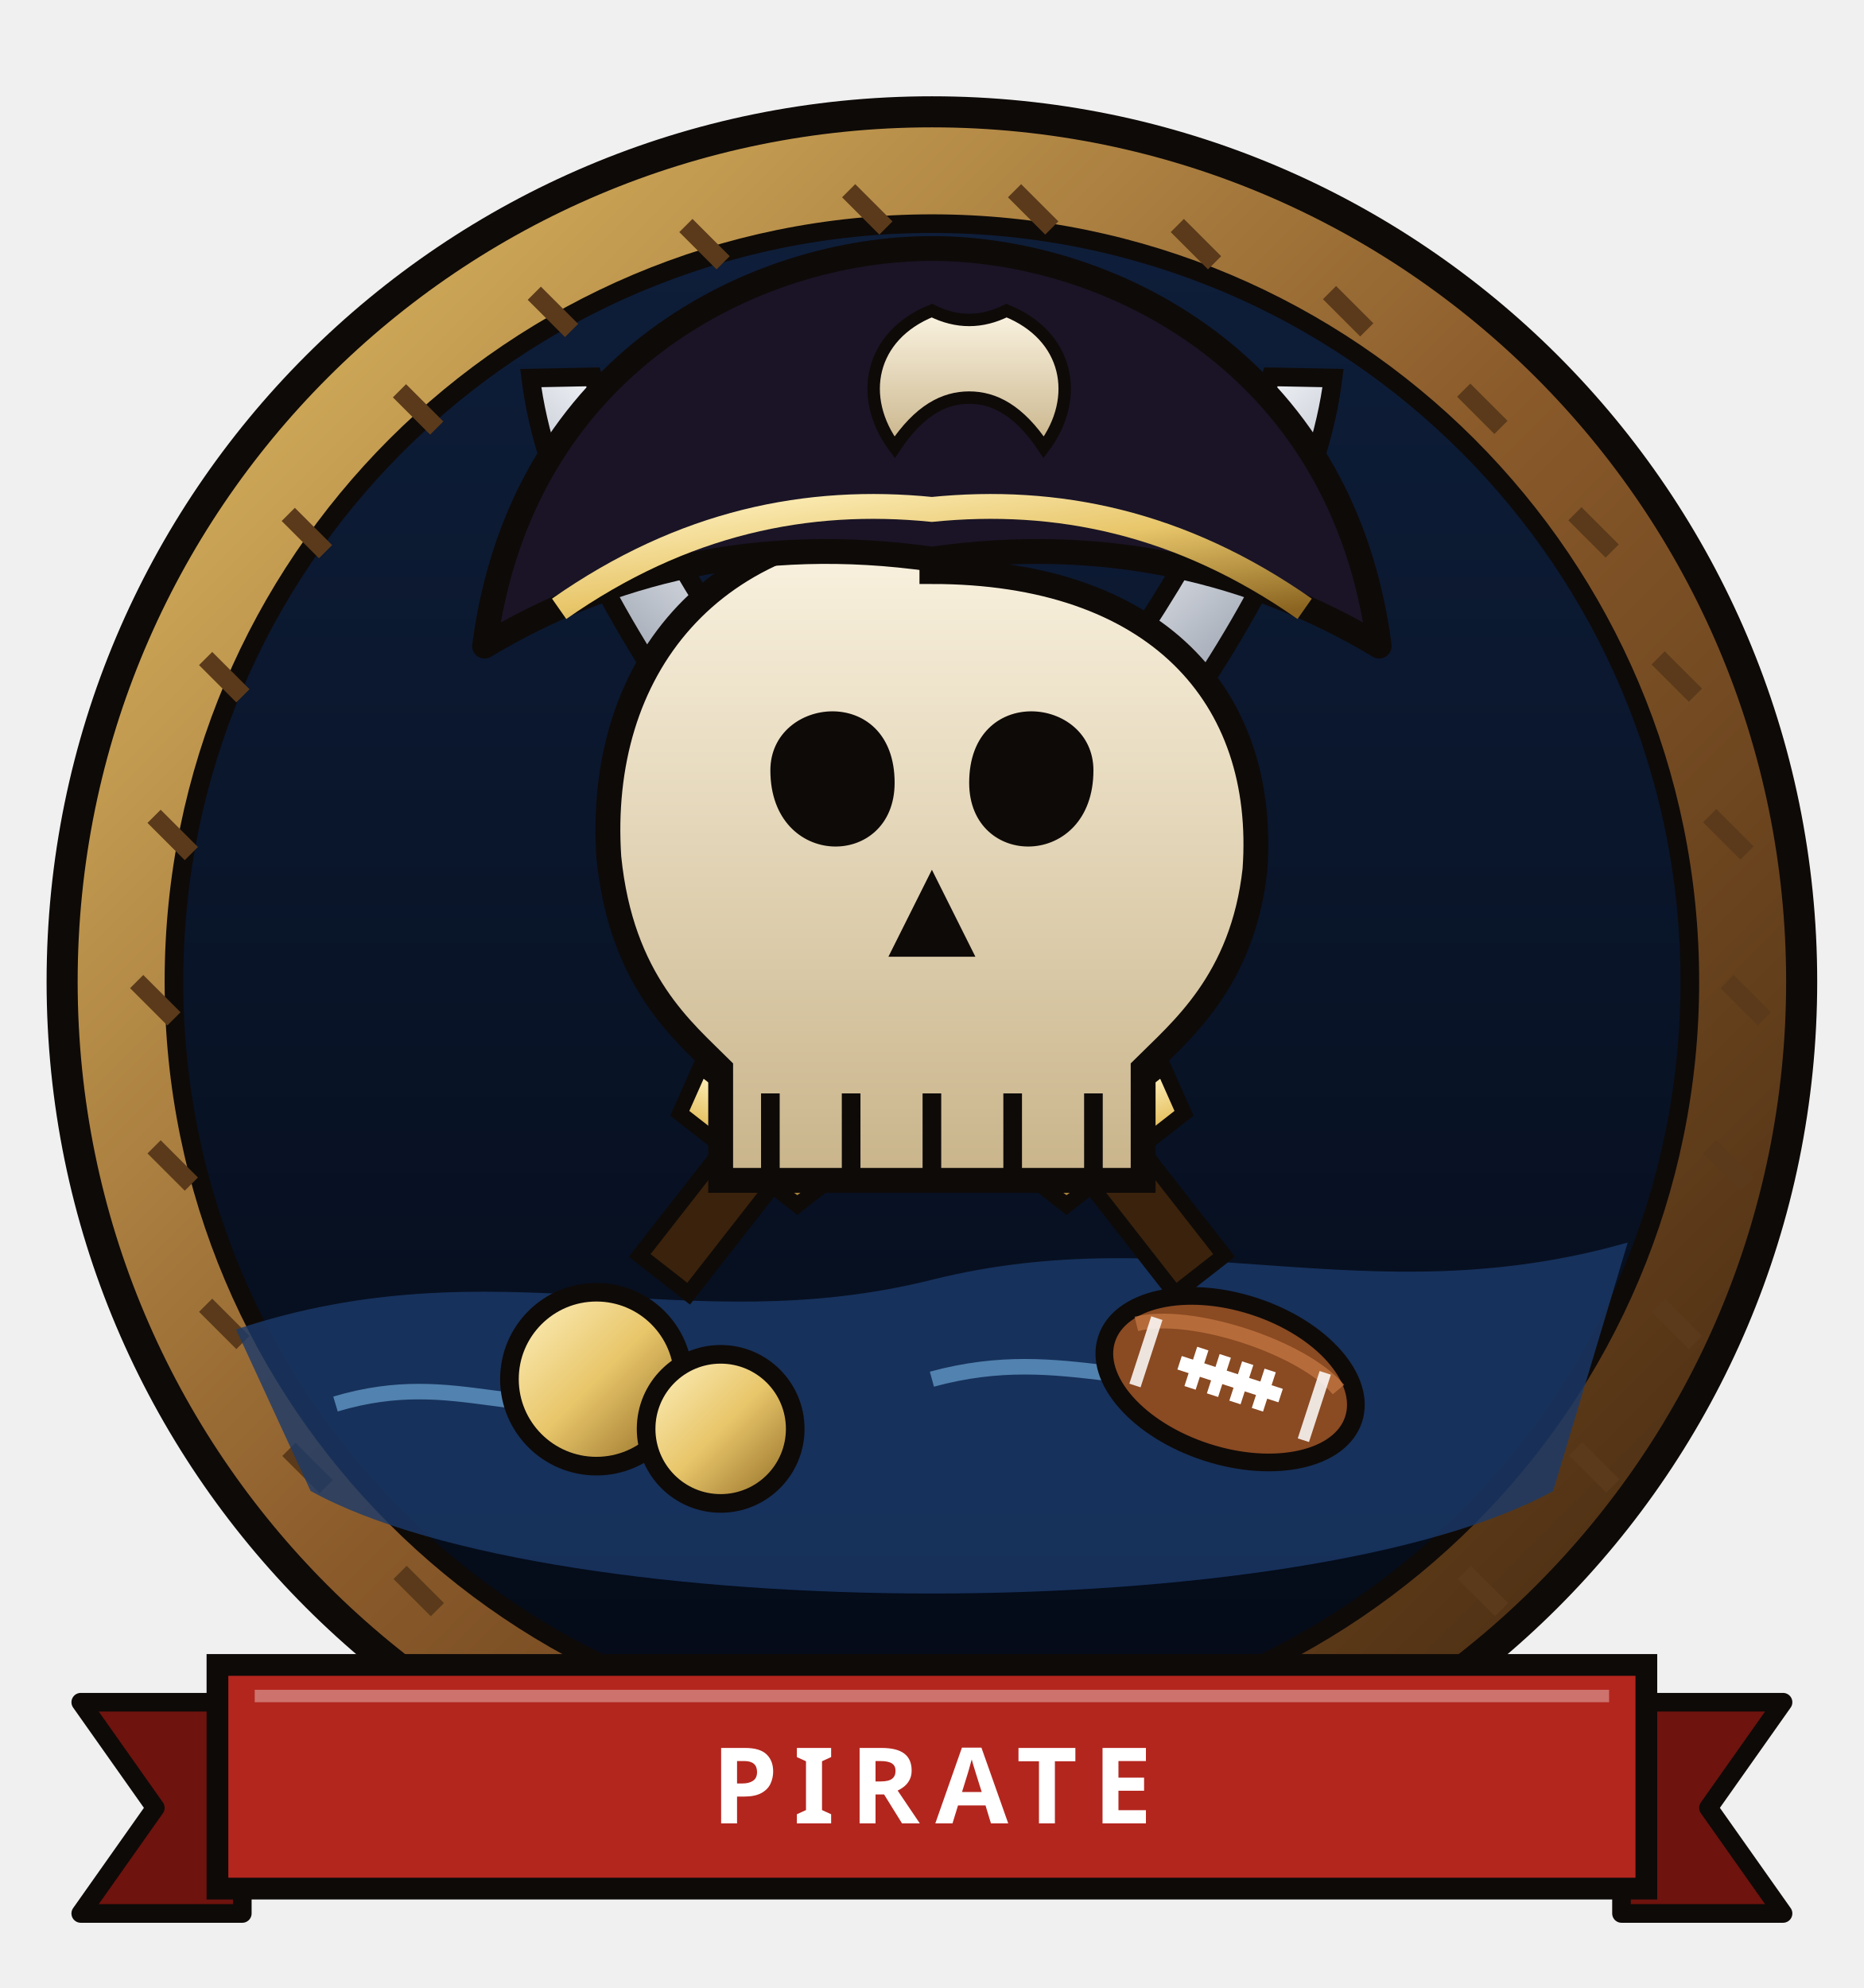
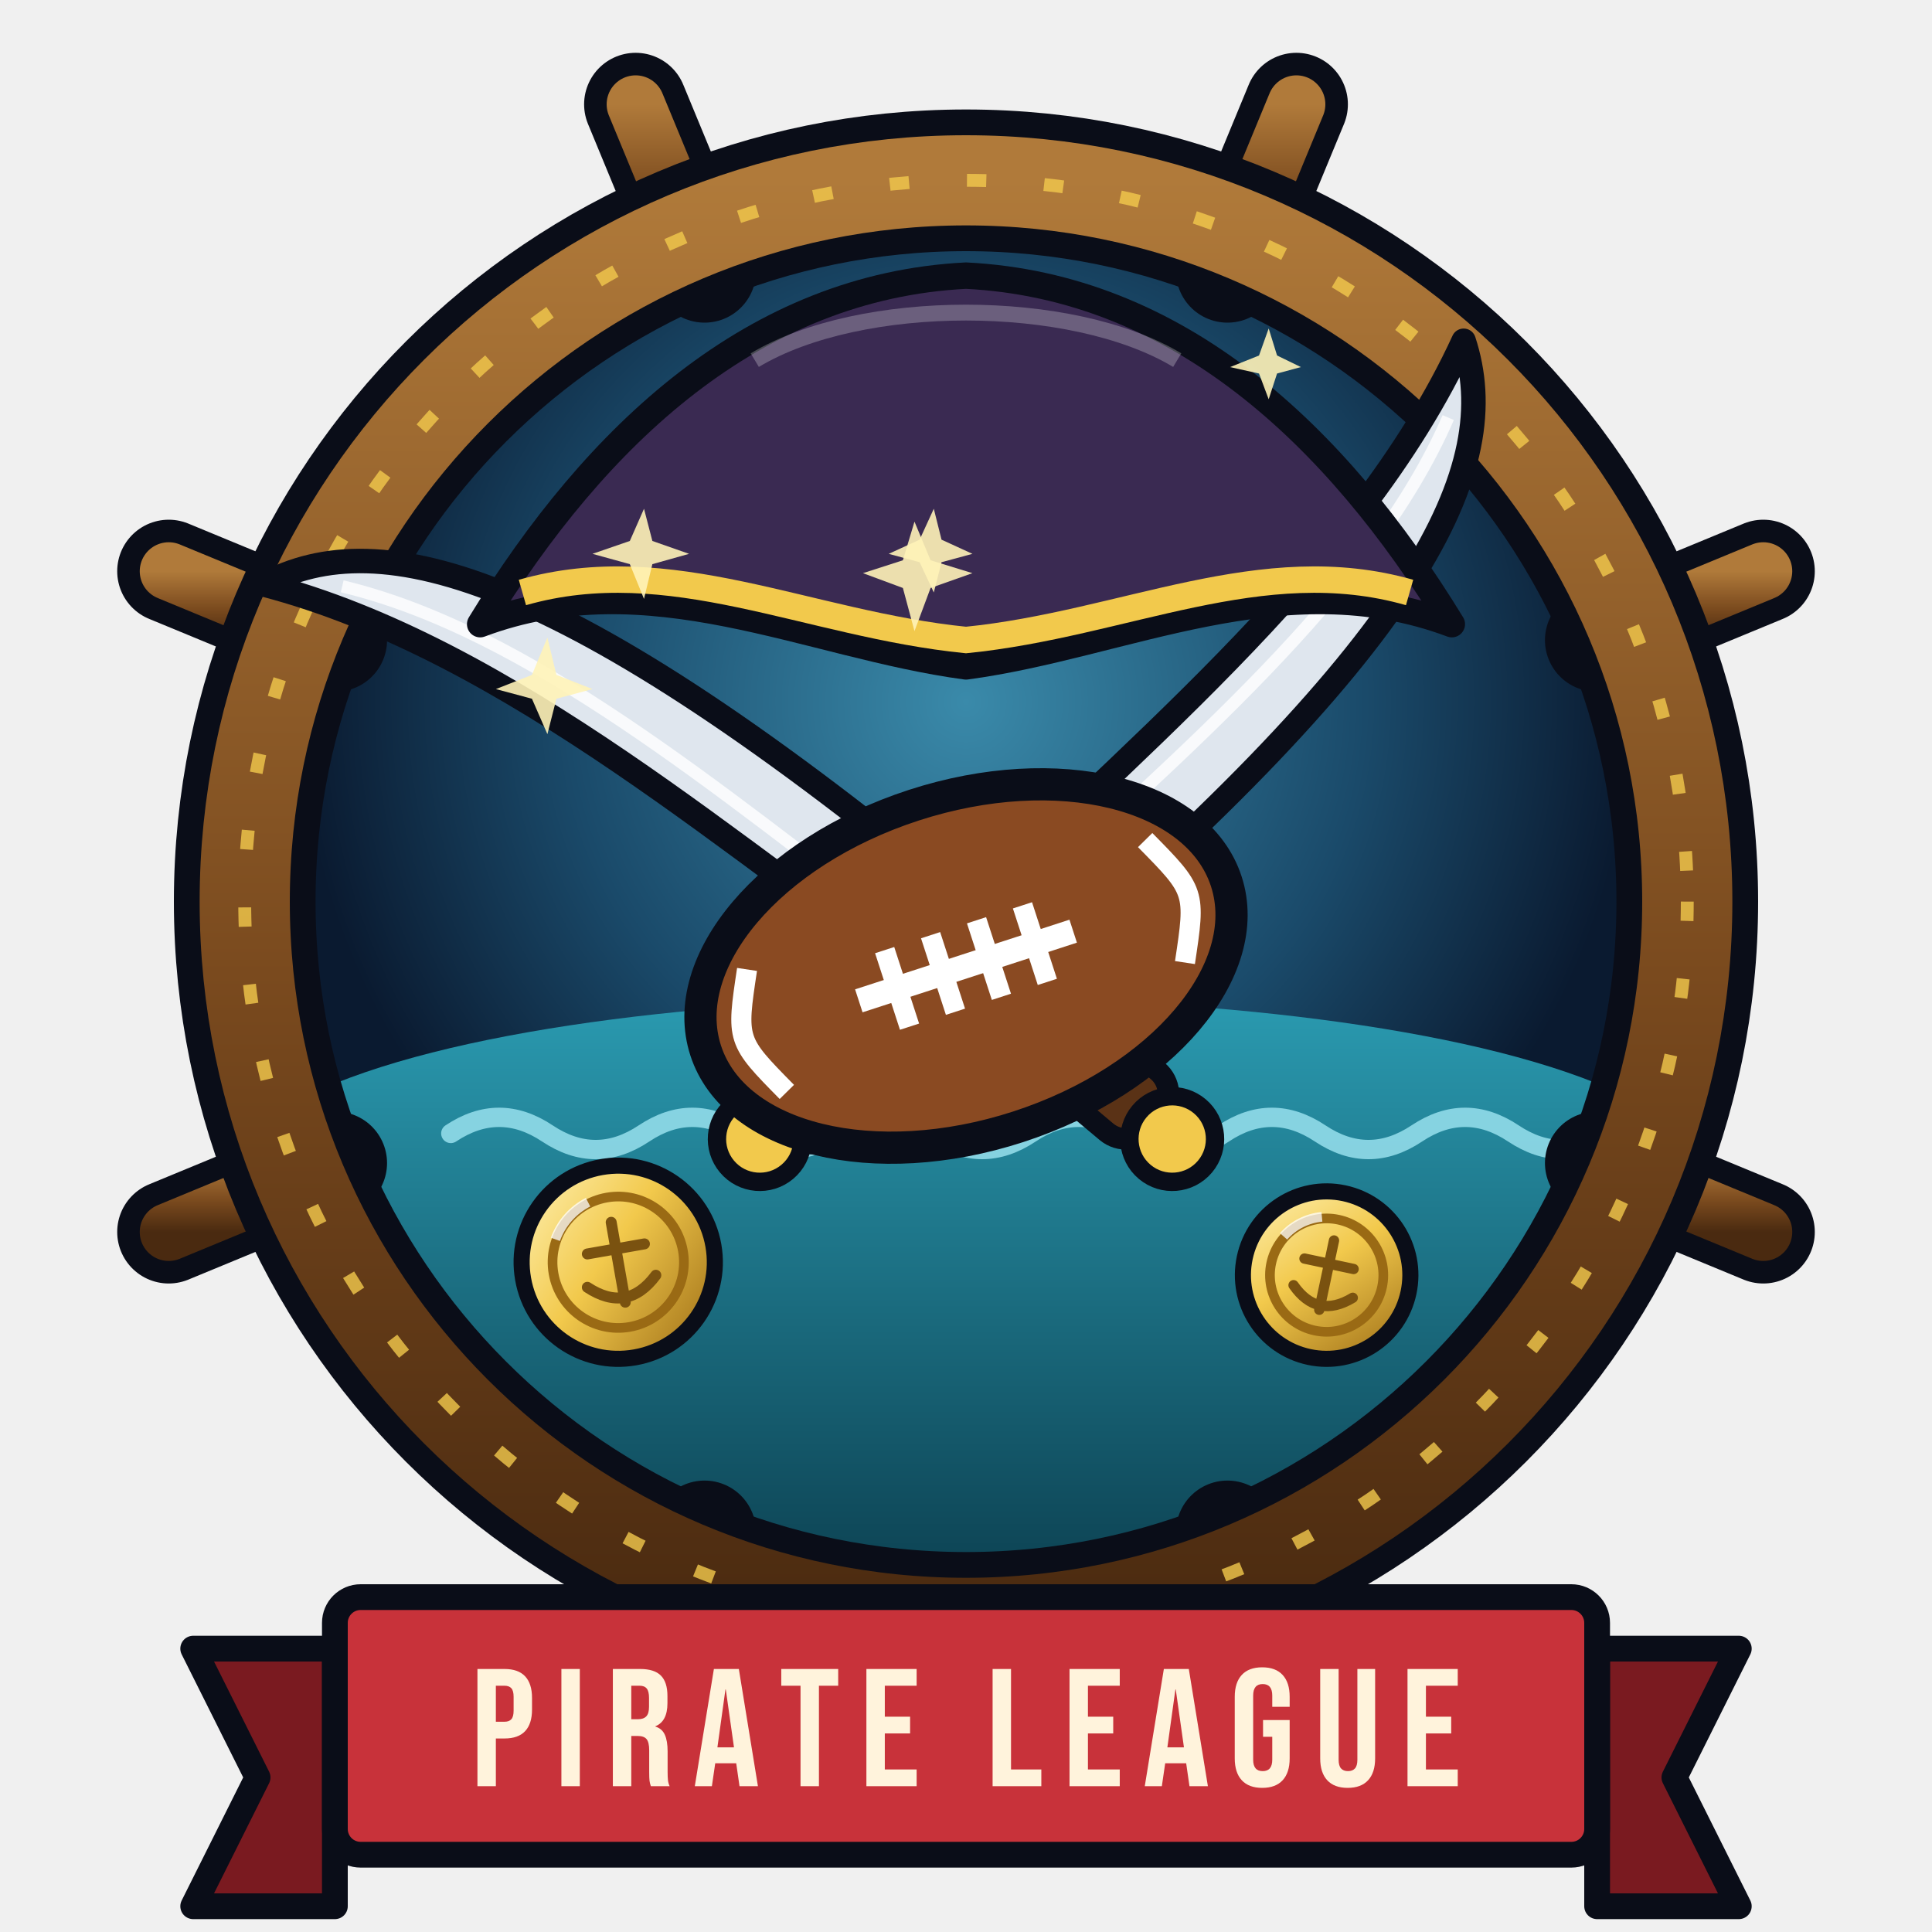
- <svg xmlns="http://www.w3.org/2000/svg" viewBox="0 0 300 320" width="300" height="320" role="img" aria-label="Pirate league emblem">
+ <svg xmlns="http://www.w3.org/2000/svg" viewBox="0 0 300 300" width="300" height="300" role="img" aria-label="Pirate League emblem">
  <defs>
-     <linearGradient id="pr-bg" x1="0" y1="0" x2="0" y2="1">
-       <stop offset="0" stop-color="#0e1e3a" />
-       <stop offset="1" stop-color="#040a16" />
+     <linearGradient id="emgd" x1="0" y1="0" x2="1" y2="1">
+       <stop offset="0" stop-color="#fff3b8" />
+       <stop offset="0.45" stop-color="#f2c94c" />
+       <stop offset="1" stop-color="#9a6a14" />
    </linearGradient>
-     <linearGradient id="pr-rim" x1="0" y1="0" x2="1" y2="1">
-       <stop offset="0" stop-color="#e8c66a" />
-       <stop offset="0.5" stop-color="#8a5a2a" />
-       <stop offset="1" stop-color="#3a220c" />
+     <linearGradient id="emwd" x1="0" y1="0" x2="0" y2="1">
+       <stop offset="0" stop-color="#b07a3a" />
+       <stop offset="0.55" stop-color="#7a4a1e" />
+       <stop offset="1" stop-color="#4a2a10" />
    </linearGradient>
-     <linearGradient id="pr-bone" x1="0" y1="0" x2="0" y2="1">
-       <stop offset="0" stop-color="#fbf4e2" />
-       <stop offset="1" stop-color="#c9b48a" />
-     </linearGradient>
-     <linearGradient id="pr-steel" x1="0" y1="0" x2="1" y2="1">
-       <stop offset="0" stop-color="#f2f4f8" />
-       <stop offset="1" stop-color="#7a8494" />
-     </linearGradient>
-     <linearGradient id="pr-gold" x1="0" y1="0" x2="1" y2="1">
-       <stop offset="0" stop-color="#fff3c4" />
-       <stop offset="0.5" stop-color="#e8c66a" />
-       <stop offset="1" stop-color="#8a6420" />
+     <radialGradient id="embg" cx="50%" cy="35%" r="50%">
+       <stop offset="0" stop-color="#3a8aaa" />
+       <stop offset="0.6" stop-color="#1a4a6a" />
+       <stop offset="1" stop-color="#0a1a30" />
+     </radialGradient>
+     <linearGradient id="emsea" x1="0" y1="0" x2="0" y2="1">
+       <stop offset="0" stop-color="#2a9ab0" />
+       <stop offset="1" stop-color="#0a3a4a" />
    </linearGradient>
  </defs>
-   <circle cx="150" cy="158" r="140" fill="url(#pr-rim)" stroke="#0e0a08" stroke-width="5" />
-   <circle cx="150" cy="158" r="122" fill="url(#pr-bg)" stroke="#0e0a08" stroke-width="3" />
-   <path d="M278.0,158.0 l6,6" stroke="#5a3a1a" stroke-width="3" />
-   <path d="M275.2,184.6 l6,6" stroke="#5a3a1a" stroke-width="3" />
-   <path d="M266.9,210.1 l6,6" stroke="#5a3a1a" stroke-width="3" />
-   <path d="M253.6,233.2 l6,6" stroke="#5a3a1a" stroke-width="3" />
-   <path d="M235.7,253.1 l6,6" stroke="#5a3a1a" stroke-width="3" />
-   <path d="M214.0,268.8 l6,6" stroke="#5a3a1a" stroke-width="3" />
-   <path d="M189.6,279.7 l6,6" stroke="#5a3a1a" stroke-width="3" />
-   <path d="M163.4,285.3 l6,6" stroke="#5a3a1a" stroke-width="3" />
-   <path d="M136.6,285.3 l6,6" stroke="#5a3a1a" stroke-width="3" />
-   <path d="M110.5,279.7 l6,6" stroke="#5a3a1a" stroke-width="3" />
-   <path d="M86.0,268.9 l6,6" stroke="#5a3a1a" stroke-width="3" />
-   <path d="M64.4,253.1 l6,6" stroke="#5a3a1a" stroke-width="3" />
-   <path d="M46.5,233.3 l6,6" stroke="#5a3a1a" stroke-width="3" />
-   <path d="M33.1,210.1 l6,6" stroke="#5a3a1a" stroke-width="3" />
-   <path d="M24.8,184.6 l6,6" stroke="#5a3a1a" stroke-width="3" />
-   <path d="M22.0,158.0 l6,6" stroke="#5a3a1a" stroke-width="3" />
-   <path d="M24.8,131.4 l6,6" stroke="#5a3a1a" stroke-width="3" />
-   <path d="M33.1,106.0 l6,6" stroke="#5a3a1a" stroke-width="3" />
-   <path d="M46.4,82.8 l6,6" stroke="#5a3a1a" stroke-width="3" />
-   <path d="M64.3,62.9 l6,6" stroke="#5a3a1a" stroke-width="3" />
-   <path d="M86.0,47.2 l6,6" stroke="#5a3a1a" stroke-width="3" />
-   <path d="M110.4,36.3 l6,6" stroke="#5a3a1a" stroke-width="3" />
-   <path d="M136.6,30.7 l6,6" stroke="#5a3a1a" stroke-width="3" />
-   <path d="M163.3,30.7 l6,6" stroke="#5a3a1a" stroke-width="3" />
-   <path d="M189.5,36.3 l6,6" stroke="#5a3a1a" stroke-width="3" />
-   <path d="M214.0,47.1 l6,6" stroke="#5a3a1a" stroke-width="3" />
-   <path d="M235.6,62.8 l6,6" stroke="#5a3a1a" stroke-width="3" />
-   <path d="M253.5,82.7 l6,6" stroke="#5a3a1a" stroke-width="3" />
-   <path d="M266.9,105.9 l6,6" stroke="#5a3a1a" stroke-width="3" />
-   <path d="M275.2,131.3 l6,6" stroke="#5a3a1a" stroke-width="3" />
-   <path d="M38,214 C80,200 110,216 150,206 C190,196 220,212 262,200 L250,240 C210,262 90,262 50,240 Z" fill="#1a3a6a" opacity=".8" />
-   <path d="M54,226 c20,-6 30,4 50,-2 M150,222 c22,-6 34,4 56,-2" stroke="#7ab8e8" stroke-width="2.5" fill="none" opacity=".6" />
-   <g transform="translate(150,150) rotate(38)">
-     <path d="M-4,-110 C14,-80 14,-20 4,40 L-6,40 C0,-20 0,-70 -12,-104 Z" fill="url(#pr-steel)" stroke="#0e0a08" stroke-width="3" />
-     <path d="M-16,40 h28 l-2,8 h-24 Z" fill="url(#pr-gold)" stroke="#0e0a08" stroke-width="2.5" />
-     <rect x="-5" y="48" width="10" height="22" fill="#3a220c" stroke="#0e0a08" stroke-width="2.5" />
+   <circle cx="150" cy="140" r="104" fill="url(#embg)" stroke="#0a0d18" stroke-width="5" />
+   <path d="M48,170 C90,150 210,150 252,170 A104,104 0 0 1 48,170 Z" fill="url(#emsea)" />
+   <path d="M70,176 q7.5,-5 15.0,0 q7.5,5 15.0,0 q7.5,-5 15.0,0 q7.5,5 15.0,0 q7.5,-5 15.0,0 q7.5,5 15.0,0 q7.5,-5 15.0,0 q7.5,5 15.0,0 q7.5,-5 15.0,0 q7.5,5 15.0,0 q7.5,-5 15.0,0 q7.5,5 15.0,0" stroke="#9fe6f2" stroke-width="3" fill="none" stroke-linecap="round" opacity="0.8" />
+   <path d="M247.9,180.6 L273.8,191.3" stroke="#0a0d18" stroke-width="16" stroke-linecap="round" />
+   <path d="M247.9,180.6 L273.8,191.3" stroke="url(#emwd)" stroke-width="9" stroke-linecap="round" />
+   <path d="M190.6,237.9 L201.3,263.8" stroke="#0a0d18" stroke-width="16" stroke-linecap="round" />
+   <path d="M190.6,237.9 L201.3,263.8" stroke="url(#emwd)" stroke-width="9" stroke-linecap="round" />
+   <path d="M109.4,237.9 L98.7,263.8" stroke="#0a0d18" stroke-width="16" stroke-linecap="round" />
+   <path d="M109.4,237.9 L98.7,263.8" stroke="url(#emwd)" stroke-width="9" stroke-linecap="round" />
+   <path d="M52.1,180.6 L26.2,191.3" stroke="#0a0d18" stroke-width="16" stroke-linecap="round" />
+   <path d="M52.1,180.6 L26.2,191.3" stroke="url(#emwd)" stroke-width="9" stroke-linecap="round" />
+   <path d="M52.1,99.4 L26.2,88.7" stroke="#0a0d18" stroke-width="16" stroke-linecap="round" />
+   <path d="M52.1,99.4 L26.2,88.7" stroke="url(#emwd)" stroke-width="9" stroke-linecap="round" />
+   <path d="M109.4,42.1 L98.7,16.2" stroke="#0a0d18" stroke-width="16" stroke-linecap="round" />
+   <path d="M109.4,42.1 L98.7,16.2" stroke="url(#emwd)" stroke-width="9" stroke-linecap="round" />
+   <path d="M190.6,42.1 L201.3,16.2" stroke="#0a0d18" stroke-width="16" stroke-linecap="round" />
+   <path d="M190.6,42.1 L201.3,16.2" stroke="url(#emwd)" stroke-width="9" stroke-linecap="round" />
+   <path d="M247.9,99.4 L273.8,88.7" stroke="#0a0d18" stroke-width="16" stroke-linecap="round" />
+   <path d="M247.9,99.4 L273.8,88.7" stroke="url(#emwd)" stroke-width="9" stroke-linecap="round" />
+   <circle cx="150" cy="140" r="112" fill="none" stroke="#0a0d18" stroke-width="22" />
+   <circle cx="150" cy="140" r="112" fill="none" stroke="url(#emwd)" stroke-width="14" />
+   <circle cx="150" cy="140" r="112" fill="none" stroke="#f2c94c" stroke-width="2" stroke-dasharray="3 9" opacity=".8" />
+   <g transform="translate(150,150) rotate(-140) scale(0.95)">
+     <path d="M0,-6 C40,-10 90,-8 128,-26 C120,-6 92,8 0,8 Z" fill="#dfe6ee" stroke="#0a0d18" stroke-width="4" stroke-linejoin="round" />
+     <path d="M10,-2 C50,-4 90,-4 118,-18" stroke="#fff" stroke-width="2" fill="none" opacity=".8" />
+     <rect x="-8" y="-20" width="10" height="40" rx="4" fill="#f2c94c" stroke="#0a0d18" stroke-width="3.5" />
+     <rect x="-40" y="-6" width="34" height="13" rx="5" fill="#5a3216" stroke="#0a0d18" stroke-width="3.5" />
+     <circle cx="-44" cy="0" r="7" fill="#f2c94c" stroke="#0a0d18" stroke-width="3" />
  </g>
-   <g transform="translate(150,150) rotate(-38) scale(-1,1)">
-     <path d="M-4,-110 C14,-80 14,-20 4,40 L-6,40 C0,-20 0,-70 -12,-104 Z" fill="url(#pr-steel)" stroke="#0e0a08" stroke-width="3" />
-     <path d="M-16,40 h28 l-2,8 h-24 Z" fill="url(#pr-gold)" stroke="#0e0a08" stroke-width="2.5" />
-     <rect x="-5" y="48" width="10" height="22" fill="#3a220c" stroke="#0e0a08" stroke-width="2.5" />
+   <g transform="translate(150,150) rotate(-40) scale(0.95)">
+     <path d="M0,-6 C40,-10 90,-8 128,-26 C120,-6 92,8 0,8 Z" fill="#dfe6ee" stroke="#0a0d18" stroke-width="4" stroke-linejoin="round" />
+     <path d="M10,-2 C50,-4 90,-4 118,-18" stroke="#fff" stroke-width="2" fill="none" opacity=".8" />
+     <rect x="-8" y="-20" width="10" height="40" rx="4" fill="#f2c94c" stroke="#0a0d18" stroke-width="3.5" />
+     <rect x="-40" y="-6" width="34" height="13" rx="5" fill="#5a3216" stroke="#0a0d18" stroke-width="3.5" />
+     <circle cx="-44" cy="0" r="7" fill="#f2c94c" stroke="#0a0d18" stroke-width="3" />
  </g>
-   <path d="M150,92 C186,92 204,112 202,140 C200,158 190,166 184,172 L184,190 L116,190 L116,172 C110,166 100,158 98,138 C96,108 114,84 150,84 Z" fill="url(#pr-bone)" stroke="#0e0a08" stroke-width="4" />
-   <path d="M124,124 C124,112 144,110 144,126 C144,140 124,140 124,124 Z M156,126 C156,110 176,112 176,124 C176,140 156,140 156,126 Z" fill="#0e0a08" />
-   <path d="M150,140 l-7,14 h14 Z" fill="#0e0a08" />
-   <path d="M124,190 V176 M137,190 V176 M150,190 V176 M163,190 V176 M176,190 V176" stroke="#0e0a08" stroke-width="3" />
-   <path d="M78,104 C84,58 122,40 150,40 C178,40 216,58 222,104 C202,92 178,86 150,90 C122,86 98,92 78,104 Z" fill="#1a1426" stroke="#0e0a08" stroke-width="4" stroke-linejoin="round" />
-   <path d="M90,98 C110,84 130,80 150,82 C170,80 190,84 210,98" stroke="url(#pr-gold)" stroke-width="4" fill="none" />
-   <path d="M150,50 c-10,4 -12,14 -6,22 c4,-6 8,-8 12,-8 c4,0 8,2 12,8 c6,-8 4,-18 -6,-22 c-4,2 -8,2 -12,0 Z" fill="url(#pr-bone)" stroke="#0e0a08" stroke-width="2" />
-   <circle cx="96" cy="222" r="14" fill="url(#pr-gold)" stroke="#0e0a08" stroke-width="3" />
-   <circle cx="116" cy="230" r="12" fill="url(#pr-gold)" stroke="#0e0a08" stroke-width="3" />
-   <g transform="translate(198,222) rotate(18) scale(0.95)">
-     <ellipse rx="22" ry="13" fill="#8a4a22" stroke="#0e0a08" stroke-width="3" />
-     <path d="M-18,-4 C-10,-9 10,-9 18,-4" stroke="#c97a44" stroke-width="2.5" fill="none" opacity=".7" />
-     <path d="M-9,0 H9" stroke="#fff" stroke-width="2.4" />
-     <path d="M-6,-3.5 V3.5" stroke="#fff" stroke-width="2" />
-     <path d="M-2,-3.5 V3.5" stroke="#fff" stroke-width="2" />
-     <path d="M2,-3.5 V3.5" stroke="#fff" stroke-width="2" />
-     <path d="M6,-3.5 V3.5" stroke="#fff" stroke-width="2" />
-     <path d="M-15,-6 v12 M15,-6 v12" stroke="#fff" stroke-width="2" opacity=".85" />
+   <g transform="translate(150,150) rotate(-18) scale(1.25)">
+     <ellipse rx="34" ry="21" fill="#8a4a22" stroke="#0a0d18" stroke-width="4" />
+     <path d="M-14,0 H14" stroke="#fff" stroke-width="3" />
+     <path d="M-9,-5 V5" stroke="#fff" stroke-width="2.5" />
+     <path d="M-3,-5 V5" stroke="#fff" stroke-width="2.5" />
+     <path d="M3,-5 V5" stroke="#fff" stroke-width="2.5" />
+     <path d="M9,-5 V5" stroke="#fff" stroke-width="2.5" />
+     <path d="M-26,-8 C-30,0 -30,0 -26,8 M26,-8 C30,0 30,0 26,8" stroke="#fff" stroke-width="2.5" fill="none" />
  </g>
-   <path d="M13.0,274 L39.0,274 L39.0,308 L13.0,308 L25.0,291 Z" fill="#6e130e" stroke="#0e0a08" stroke-width="3" stroke-linejoin="round" />
-   <path d="M287.0,274 L261.0,274 L261.0,308 L287.0,308 L275.0,291 Z" fill="#6e130e" stroke="#0e0a08" stroke-width="3" stroke-linejoin="round" />
-   <path d="M35.0,268 L265.0,268 L265.0,304 L35.0,304 Z" fill="#b3261e" stroke="#0e0a08" stroke-width="3.5" />
-   <path d="M41.0,273 L259.0,273" stroke="#fff" stroke-opacity=".35" stroke-width="2" />
-   <text x="150" y="293.5" text-anchor="middle" font-family="Archivo Black, Archivo, Arial Black, sans-serif" font-weight="900" font-size="17" letter-spacing="2.5" fill="#fff">PIRATE</text>
+   <g transform="translate(150,92) scale(0.82)">
+     <path d="M-92,6 C-70,-30 -40,-58 0,-60 C40,-58 70,-30 92,6 C60,-6 30,10 0,14 C-30,10 -60,-6 -92,6 Z" fill="#3a2a52" stroke="#0a0d18" stroke-width="5" stroke-linejoin="round" />
+     <path d="M-84,0 C-56,-8 -30,6 0,9 C30,6 56,-8 84,0" stroke="#f2c94c" stroke-width="5" fill="none" />
+     <path d="M-40,-44 C-20,-56 20,-56 40,-44" stroke="#fff" stroke-width="3" fill="none" opacity=".25" />
+   </g>
+   <g transform="translate(96,196) rotate(-10)">
+     <circle r="15" fill="url(#emgd)" stroke="#0a0d18" stroke-width="2.5" />
+     <circle r="10.2" fill="none" stroke="#9a6a14" stroke-width="1.5" />
+     <path d="M0,-6.3 V6.3 M-4.5,-2.1 H4.5 M-5.4,3.0 q5.4,5.1 10.8,0" stroke="#7a5210" stroke-width="1.7" fill="none" stroke-linecap="round" />
+     <path d="M-9.0,-5.2 a10.5,10.5 0 0 1 6.0,-4.8" stroke="#fff" stroke-width="1.5" fill="none" opacity=".75" />
+   </g>
+   <g transform="translate(206,198) rotate(12)">
+     <circle r="13" fill="url(#emgd)" stroke="#0a0d18" stroke-width="2.5" />
+     <circle r="8.8" fill="none" stroke="#9a6a14" stroke-width="1.5" />
+     <path d="M0,-5.5 V5.5 M-3.9,-1.8 H3.9 M-4.7,2.6 q4.7,4.4 9.4,0" stroke="#7a5210" stroke-width="1.6" fill="none" stroke-linecap="round" />
+     <path d="M-7.8,-4.5 a9.1,9.1 0 0 1 5.2,-4.2" stroke="#fff" stroke-width="1.5" fill="none" opacity=".75" />
+   </g>
+   <path d="M142,81 L144.5,87.0 L151,89 L144.5,91.3 L142,98 L140.2,91.3 L134,89 L140.2,87.0 Z" fill="#fff3b8" opacity=".9" />
+   <path d="M145,79 L146.2,83.8 L151,86 L146.2,87.3 L145,92 L142.8,87.3 L138,86 L142.8,83.8 Z" fill="#fff3b8" opacity=".9" />
+   <path d="M100,79 L101.3,84.0 L107,86 L101.3,87.6 L100,93 L97.8,87.6 L92,86 L97.8,84.0 Z" fill="#fff3b8" opacity=".9" />
+   <path d="M197,51 L198.3,55.2 L202,57 L198.3,58.0 L197,62 L195.5,58.0 L191,57 L195.5,55.2 Z" fill="#fff3b8" opacity=".9" />
+   <path d="M85,99 L86.4,104.8 L92,107 L86.4,108.5 L85,114 L82.6,108.5 L77,107 L82.6,104.8 Z" fill="#fff3b8" opacity=".9" />
+   <path d="M30.0,256 L52.0,256 L52.0,296 L30.0,296 L40.0,276.0 Z" fill="#7a1a20" stroke="#0a0d18" stroke-width="4" stroke-linejoin="round" />
+   <path d="M270.0,256 L248.0,256 L248.0,296 L270.0,296 L260.0,276.0 Z" fill="#7a1a20" stroke="#0a0d18" stroke-width="4" stroke-linejoin="round" />
+   <rect x="52.0" y="248" width="196" height="40" rx="4" fill="#c8323a" stroke="#0a0d18" stroke-width="4" />
+   <path d="M74.137 259.16H78.349Q80.481 259.16 81.547 260.304Q82.613 261.448 82.613 263.658V265.452Q82.613 267.662 81.547 268.806Q80.481 269.95 78.349 269.95H76.997V277.36H74.137ZM78.349 267.35Q79.051 267.35 79.402 266.96Q79.753 266.57 79.753 265.634V263.476Q79.753 262.54 79.402 262.15Q79.051 261.76 78.349 261.76H76.997V267.35ZM87.173 259.16H90.033V277.36H87.173ZM95.165 259.16H99.403Q101.613 259.16 102.627 260.187Q103.641 261.214 103.641 263.346V264.464Q103.641 267.298 101.769 268.052V268.104Q102.809 268.416 103.238 269.378Q103.667 270.34 103.667 271.952V275.15Q103.667 275.93 103.719 276.411Q103.771 276.892 103.979 277.36H101.067Q100.911 276.918 100.859 276.528Q100.807 276.138 100.807 275.124V271.796Q100.807 270.548 100.404 270.054Q100.001 269.56 99.013 269.56H98.025V277.36H95.165ZM99.065 266.96Q99.923 266.96 100.352 266.518Q100.781 266.076 100.781 265.036V263.632Q100.781 262.644 100.43 262.202Q100.079 261.76 99.325 261.76H98.025V266.96ZM110.853 259.16H114.727L117.691 277.36H114.831L114.311 273.746V273.798H111.061L110.541 277.36H107.889ZM113.973 271.328 112.699 262.332H112.647L111.399 271.328ZM124.305 261.76H121.315V259.16H130.155V261.76H127.165V277.36H124.305ZM134.533 259.16H142.333V261.76H137.393V266.57H141.319V269.17H137.393V274.76H142.333V277.36H134.533ZM154.131 259.16H156.991V274.76H161.697V277.36H154.131ZM166.075 259.16H173.875V261.76H168.935V266.57H172.861V269.17H168.935V274.76H173.875V277.36H166.075ZM180.723 259.16H184.597L187.561 277.36H184.701L184.181 273.746V273.798H180.931L180.411 277.36H177.759ZM183.843 271.328 182.569 262.332H182.517L181.269 271.328ZM191.731 273.044V263.476Q191.731 261.266 192.823 260.083Q193.915 258.9 195.995 258.9Q198.075 258.9 199.167 260.083Q200.259 261.266 200.259 263.476V265.036H197.555V263.294Q197.555 261.5 196.073 261.5Q194.591 261.5 194.591 263.294V273.252Q194.591 275.02 196.073 275.02Q197.555 275.02 197.555 273.252V269.69H196.125V267.09H200.259V273.044Q200.259 275.254 199.167 276.437Q198.075 277.62 195.995 277.62Q193.915 277.62 192.823 276.437Q191.731 275.254 191.731 273.044ZM205.001 273.044V259.16H207.861V273.252Q207.861 274.188 208.238 274.604Q208.615 275.02 209.317 275.02Q210.019 275.02 210.396 274.604Q210.773 274.188 210.773 273.252V259.16H213.529V273.044Q213.529 275.254 212.437 276.437Q211.345 277.62 209.265 277.62Q207.185 277.62 206.093 276.437Q205.001 275.254 205.001 273.044ZM218.557 259.16H226.357V261.76H221.417V266.57H225.343V269.17H221.417V274.76H226.357V277.36H218.557Z" fill="#fff3dc" />
</svg>
